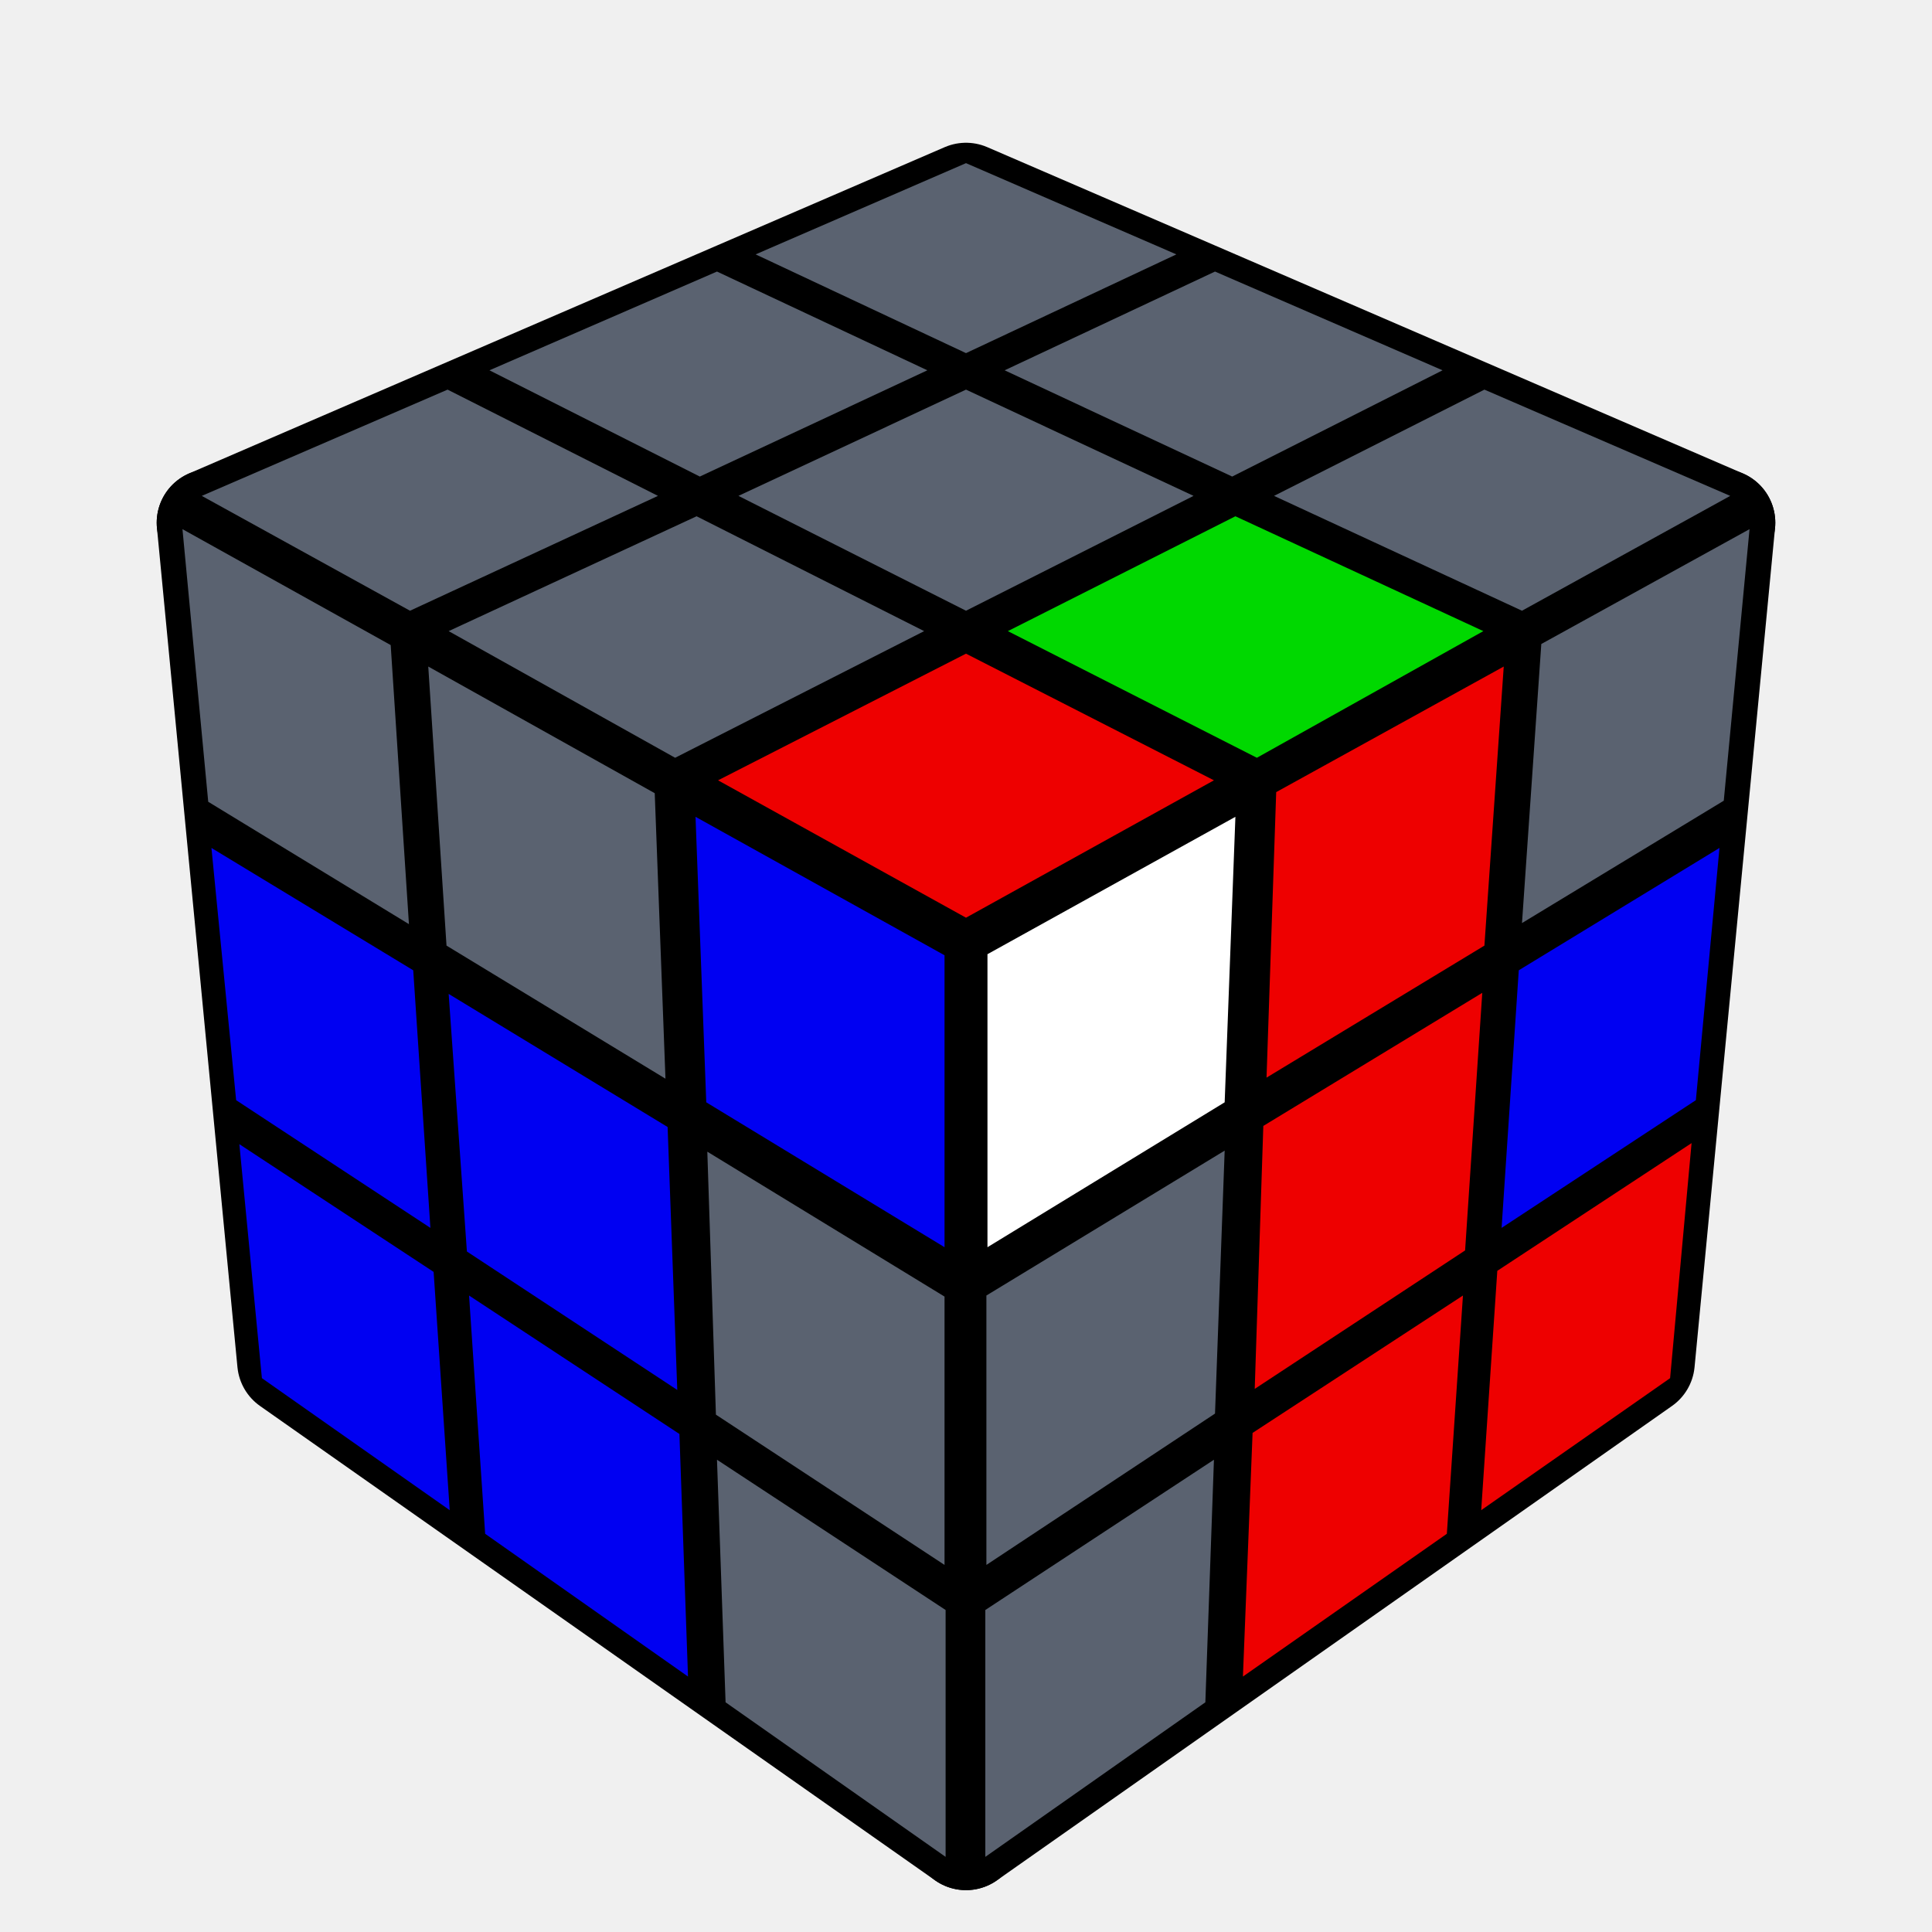
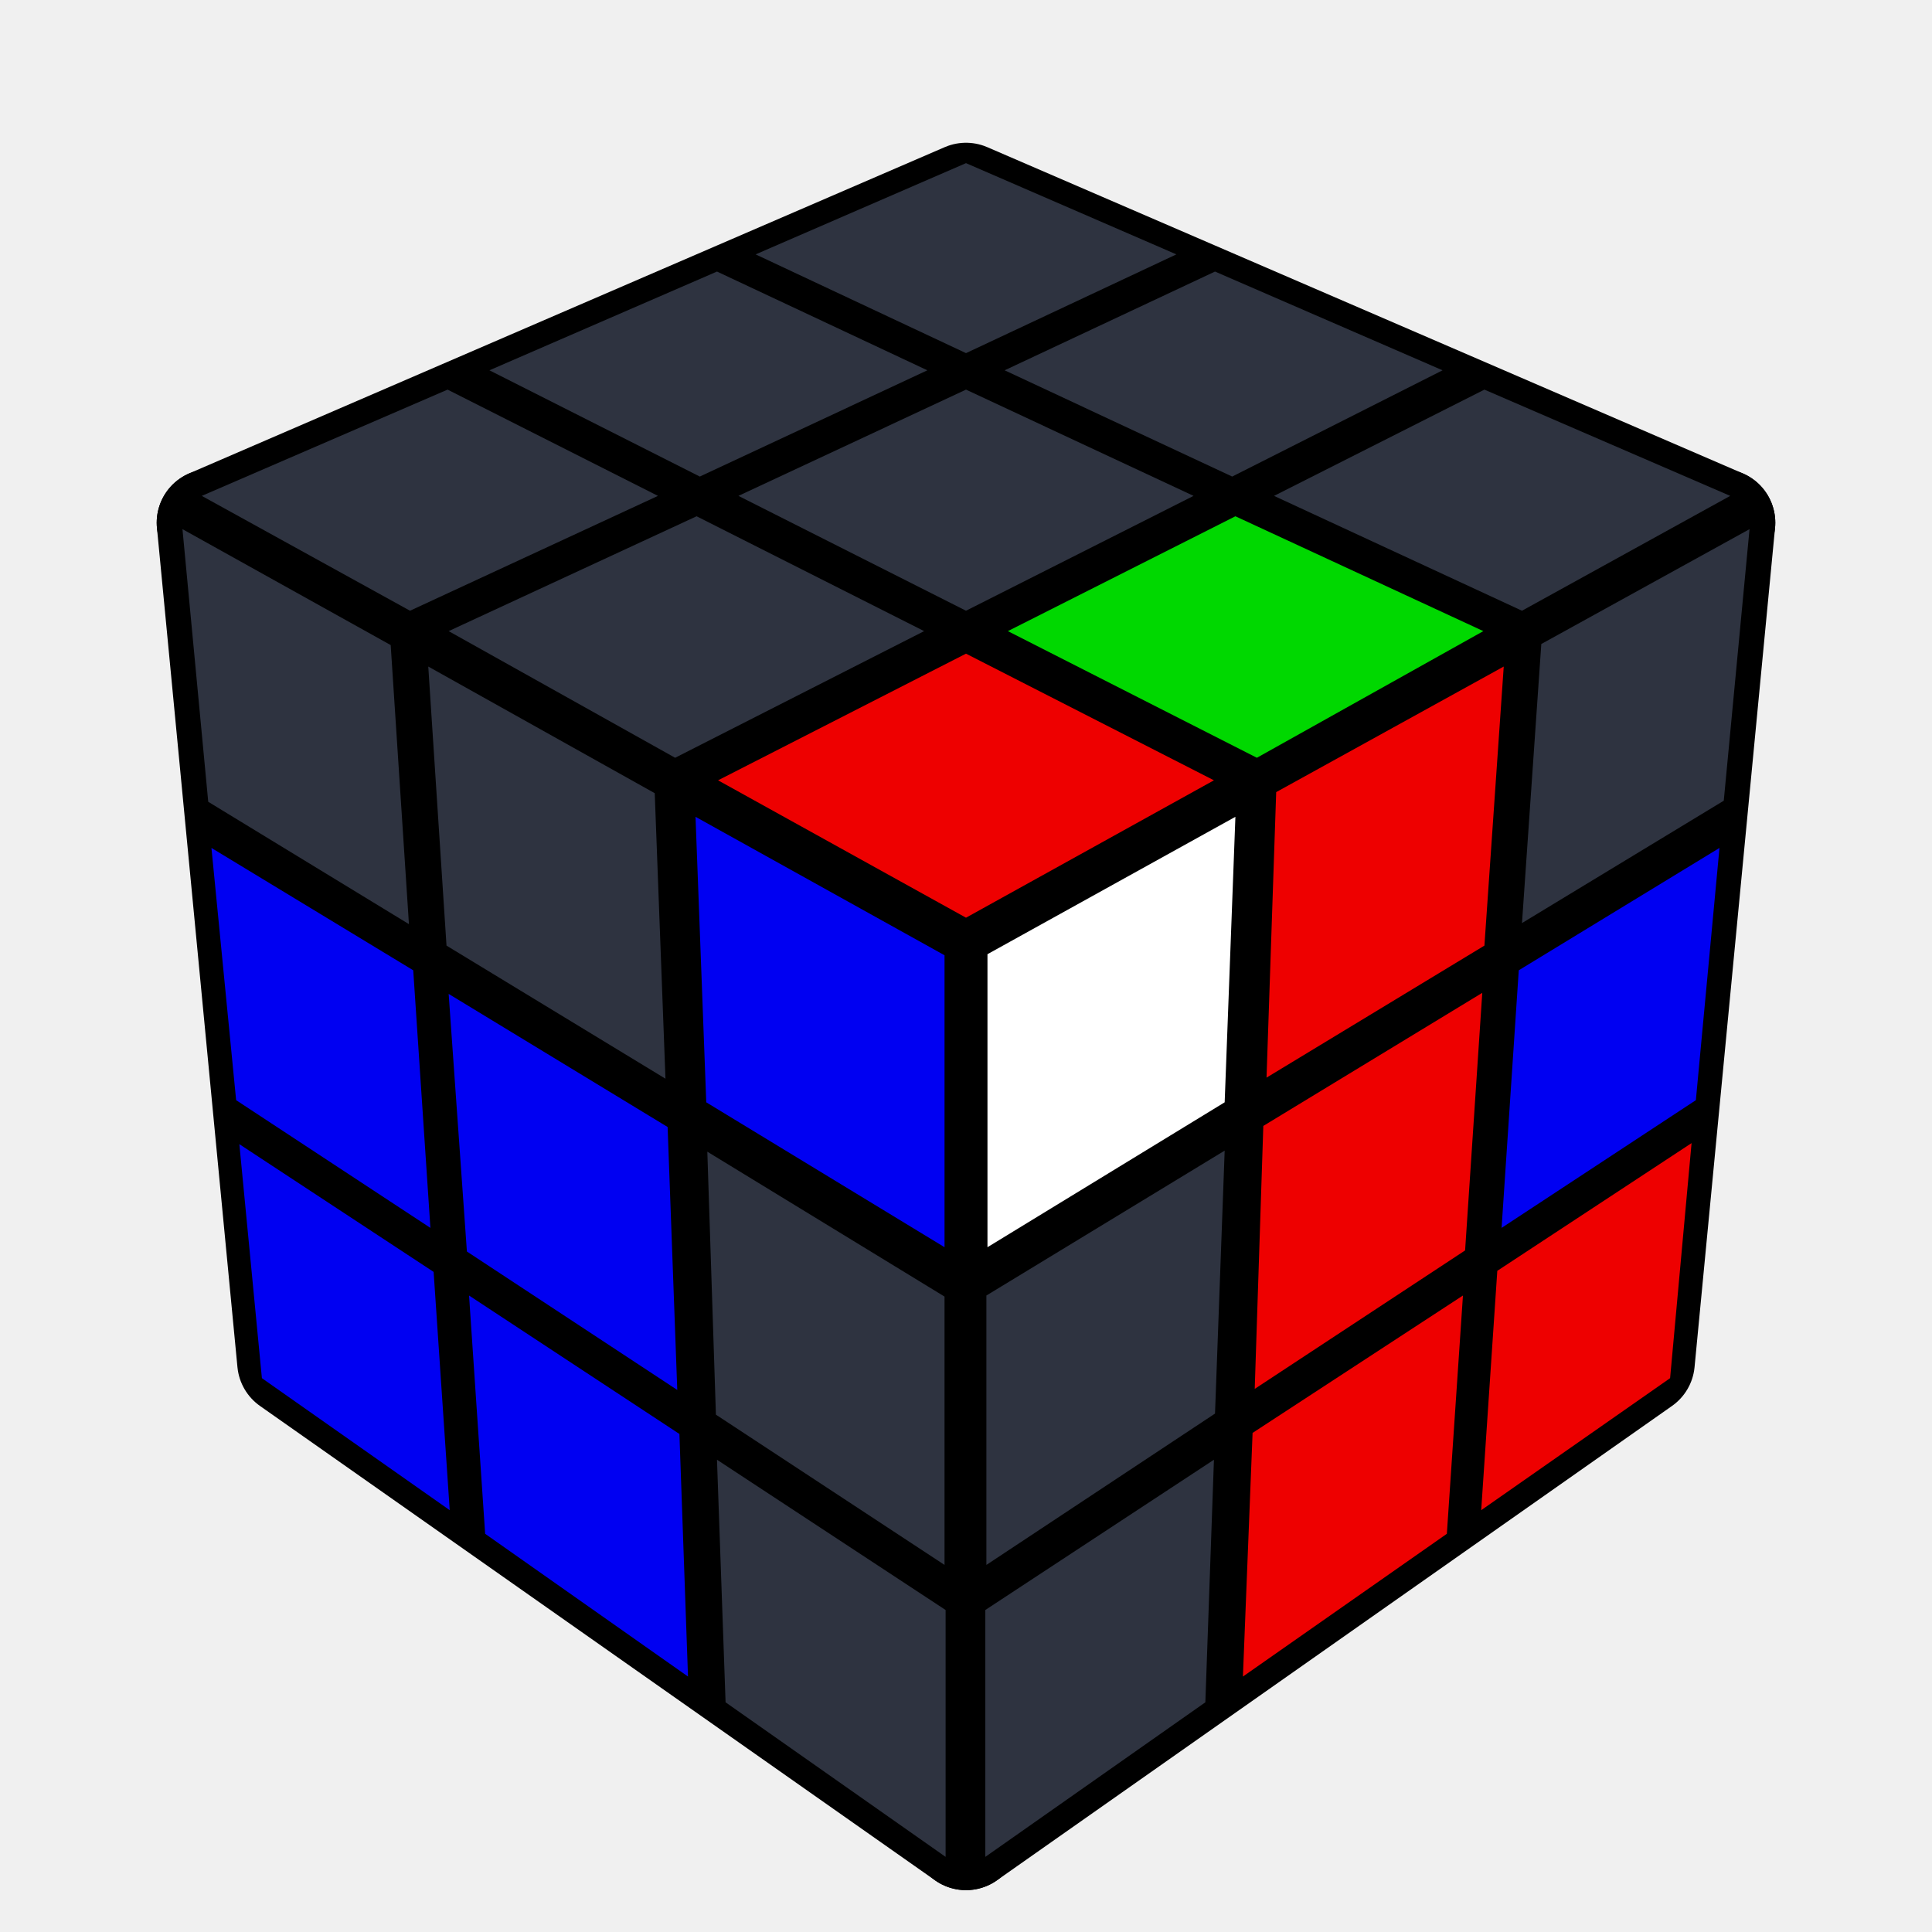
<svg xmlns="http://www.w3.org/2000/svg" version="1.1" width="180" height="180" viewBox="-0.9 -0.9 1.8 1.8">
  <g style="stroke-width:0.1;stroke-linejoin:round;opacity:1">
    <polygon fill="#000000" stroke="#000000" points="-4.9165444344952E-17,-0.717 0.704,-0.413 6.3108540577985E-17,-0.022 -0.704,-0.413" />
    <polygon fill="#000000" stroke="#000000" points="6.3108540577985E-17,-0.022 0.704,-0.413 0.629,0.369 5.5589468959362E-17,0.811" />
    <polygon fill="#000000" stroke="#000000" points="-0.704,-0.413 6.3108540577985E-17,-0.022 5.5589468959362E-17,0.811 -0.629,0.369" />
  </g>
  <g style="opacity:1;stroke-opacity:0.5;stroke-width:0;stroke-linejoin:round">
-     <polygon fill="#5A6270" stroke="#000000" points="-4.9439549272153E-17,-0.748 0.196,-0.663 -1.6979580126642E-17,-0.571 -0.196,-0.663" />
-     <polygon fill="#5A6270" stroke="#000000" points="0.232,-0.647 0.444,-0.555 0.248,-0.456 0.036,-0.555" />
-     <polygon fill="#5A6270" stroke="#000000" points="0.483,-0.537 0.712,-0.438 0.518,-0.331 0.287,-0.438" />
-     <polygon fill="#5A6270" stroke="#000000" points="-0.232,-0.647 -0.036,-0.555 -0.248,-0.456 -0.444,-0.555" />
-     <polygon fill="#5A6270" stroke="#000000" points="-1.1906711768916E-17,-0.537 0.212,-0.438 1.3125827139793E-17,-0.331 -0.212,-0.438" />
+     <polygon fill="#2E3340" stroke="#000000" points="-4.9439549272153E-17,-0.748 0.196,-0.663 -1.6979580126642E-17,-0.571 -0.196,-0.663" />
+     <polygon fill="#2E3340" stroke="#000000" points="0.232,-0.647 0.444,-0.555 0.248,-0.456 0.036,-0.555" />
+     <polygon fill="#2E3340" stroke="#000000" points="0.483,-0.537 0.712,-0.438 0.518,-0.331 0.287,-0.438" />
+     <polygon fill="#2E3340" stroke="#000000" points="-0.232,-0.647 -0.036,-0.555 -0.248,-0.456 -0.444,-0.555" />
+     <polygon fill="#2E3340" stroke="#000000" points="-1.1906711768916E-17,-0.537 0.212,-0.438 1.3125827139793E-17,-0.331 -0.212,-0.438" />
    <polygon fill="#00D800" stroke="#000000" points="0.251,-0.419 0.482,-0.312 0.271,-0.194 0.039,-0.312" />
-     <polygon fill="#5A6270" stroke="#000000" points="-0.483,-0.537 -0.287,-0.438 -0.518,-0.331 -0.712,-0.438" />
-     <polygon fill="#5A6270" stroke="#000000" points="-0.251,-0.419 -0.039,-0.312 -0.271,-0.194 -0.482,-0.312" />
+     <polygon fill="#2E3340" stroke="#000000" points="-0.483,-0.537 -0.287,-0.438 -0.518,-0.331 -0.712,-0.438" />
+     <polygon fill="#2E3340" stroke="#000000" points="-0.251,-0.419 -0.039,-0.312 -0.271,-0.194 -0.482,-0.312" />
    <polygon fill="#EE0000" stroke="#000000" points="1.9219742927126E-17,-0.291 0.231,-0.173 6.3251582941518E-17,-0.045 -0.231,-0.173" />
    <polygon fill="#FFFFFF" stroke="#000000" points="0.02,-0.011 0.251,-0.139 0.241,0.127 0.02,0.262" />
    <polygon fill="#EE0000" stroke="#000000" points="0.289,-0.162 0.501,-0.279 0.483,-0.019 0.28,0.104" />
-     <polygon fill="#5A6270" stroke="#000000" points="0.536,-0.3 0.73,-0.407 0.706,-0.154 0.518,-0.04" />
-     <polygon fill="#5A6270" stroke="#000000" points="0.019,0.307 0.241,0.172 0.232,0.417 0.019,0.558" />
+     <polygon fill="#2E3340" stroke="#000000" points="0.536,-0.3 0.73,-0.407 0.706,-0.154 0.518,-0.04" />
+     <polygon fill="#2E3340" stroke="#000000" points="0.019,0.307 0.241,0.172 0.232,0.417 0.019,0.558" />
    <polygon fill="#EE0000" stroke="#000000" points="0.277,0.149 0.481,0.025 0.465,0.265 0.269,0.394" />
    <polygon fill="#0000F2" stroke="#000000" points="0.515,0.004 0.702,-0.11 0.68,0.125 0.499,0.244" />
-     <polygon fill="#5A6270" stroke="#000000" points="0.018,0.6 0.231,0.46 0.223,0.686 0.018,0.83" />
+     <polygon fill="#2E3340" stroke="#000000" points="0.018,0.6 0.231,0.46 0.223,0.686 0.018,0.83" />
    <polygon fill="#EE0000" stroke="#000000" points="0.267,0.435 0.463,0.307 0.448,0.529 0.258,0.662" />
    <polygon fill="#EE0000" stroke="#000000" points="0.495,0.284 0.676,0.165 0.656,0.384 0.48,0.507" />
-     <polygon fill="#5A6270" stroke="#000000" points="-0.73,-0.407 -0.536,-0.299 -0.519,-0.039 -0.706,-0.153" />
-     <polygon fill="#5A6270" stroke="#000000" points="-0.501,-0.279 -0.29,-0.161 -0.28,0.105 -0.484,-0.019" />
+     <polygon fill="#2E3340" stroke="#000000" points="-0.73,-0.407 -0.536,-0.299 -0.519,-0.039 -0.706,-0.153" />
+     <polygon fill="#2E3340" stroke="#000000" points="-0.501,-0.279 -0.29,-0.161 -0.28,0.105 -0.484,-0.019" />
    <polygon fill="#0000F2" stroke="#000000" points="-0.252,-0.139 -0.02,-0.01 -0.02,0.262 -0.242,0.127" />
    <polygon fill="#0000F2" stroke="#000000" points="-0.703,-0.11 -0.515,0.004 -0.499,0.244 -0.68,0.125" />
    <polygon fill="#0000F2" stroke="#000000" points="-0.482,0.026 -0.278,0.15 -0.269,0.395 -0.465,0.266" />
-     <polygon fill="#5A6270" stroke="#000000" points="-0.241,0.173 -0.02,0.308 -0.02,0.558 -0.233,0.418" />
+     <polygon fill="#2E3340" stroke="#000000" points="-0.241,0.173 -0.02,0.308 -0.02,0.558 -0.233,0.418" />
    <polygon fill="#0000F2" stroke="#000000" points="-0.677,0.166 -0.496,0.285 -0.481,0.507 -0.656,0.384" />
    <polygon fill="#0000F2" stroke="#000000" points="-0.463,0.307 -0.267,0.436 -0.259,0.662 -0.448,0.529" />
-     <polygon fill="#5A6270" stroke="#000000" points="-0.232,0.46 -0.019,0.6 -0.019,0.83 -0.224,0.686" />
+     <polygon fill="#2E3340" stroke="#000000" points="-0.232,0.46 -0.019,0.6 -0.019,0.83 -0.224,0.686" />
  </g>
</svg>
